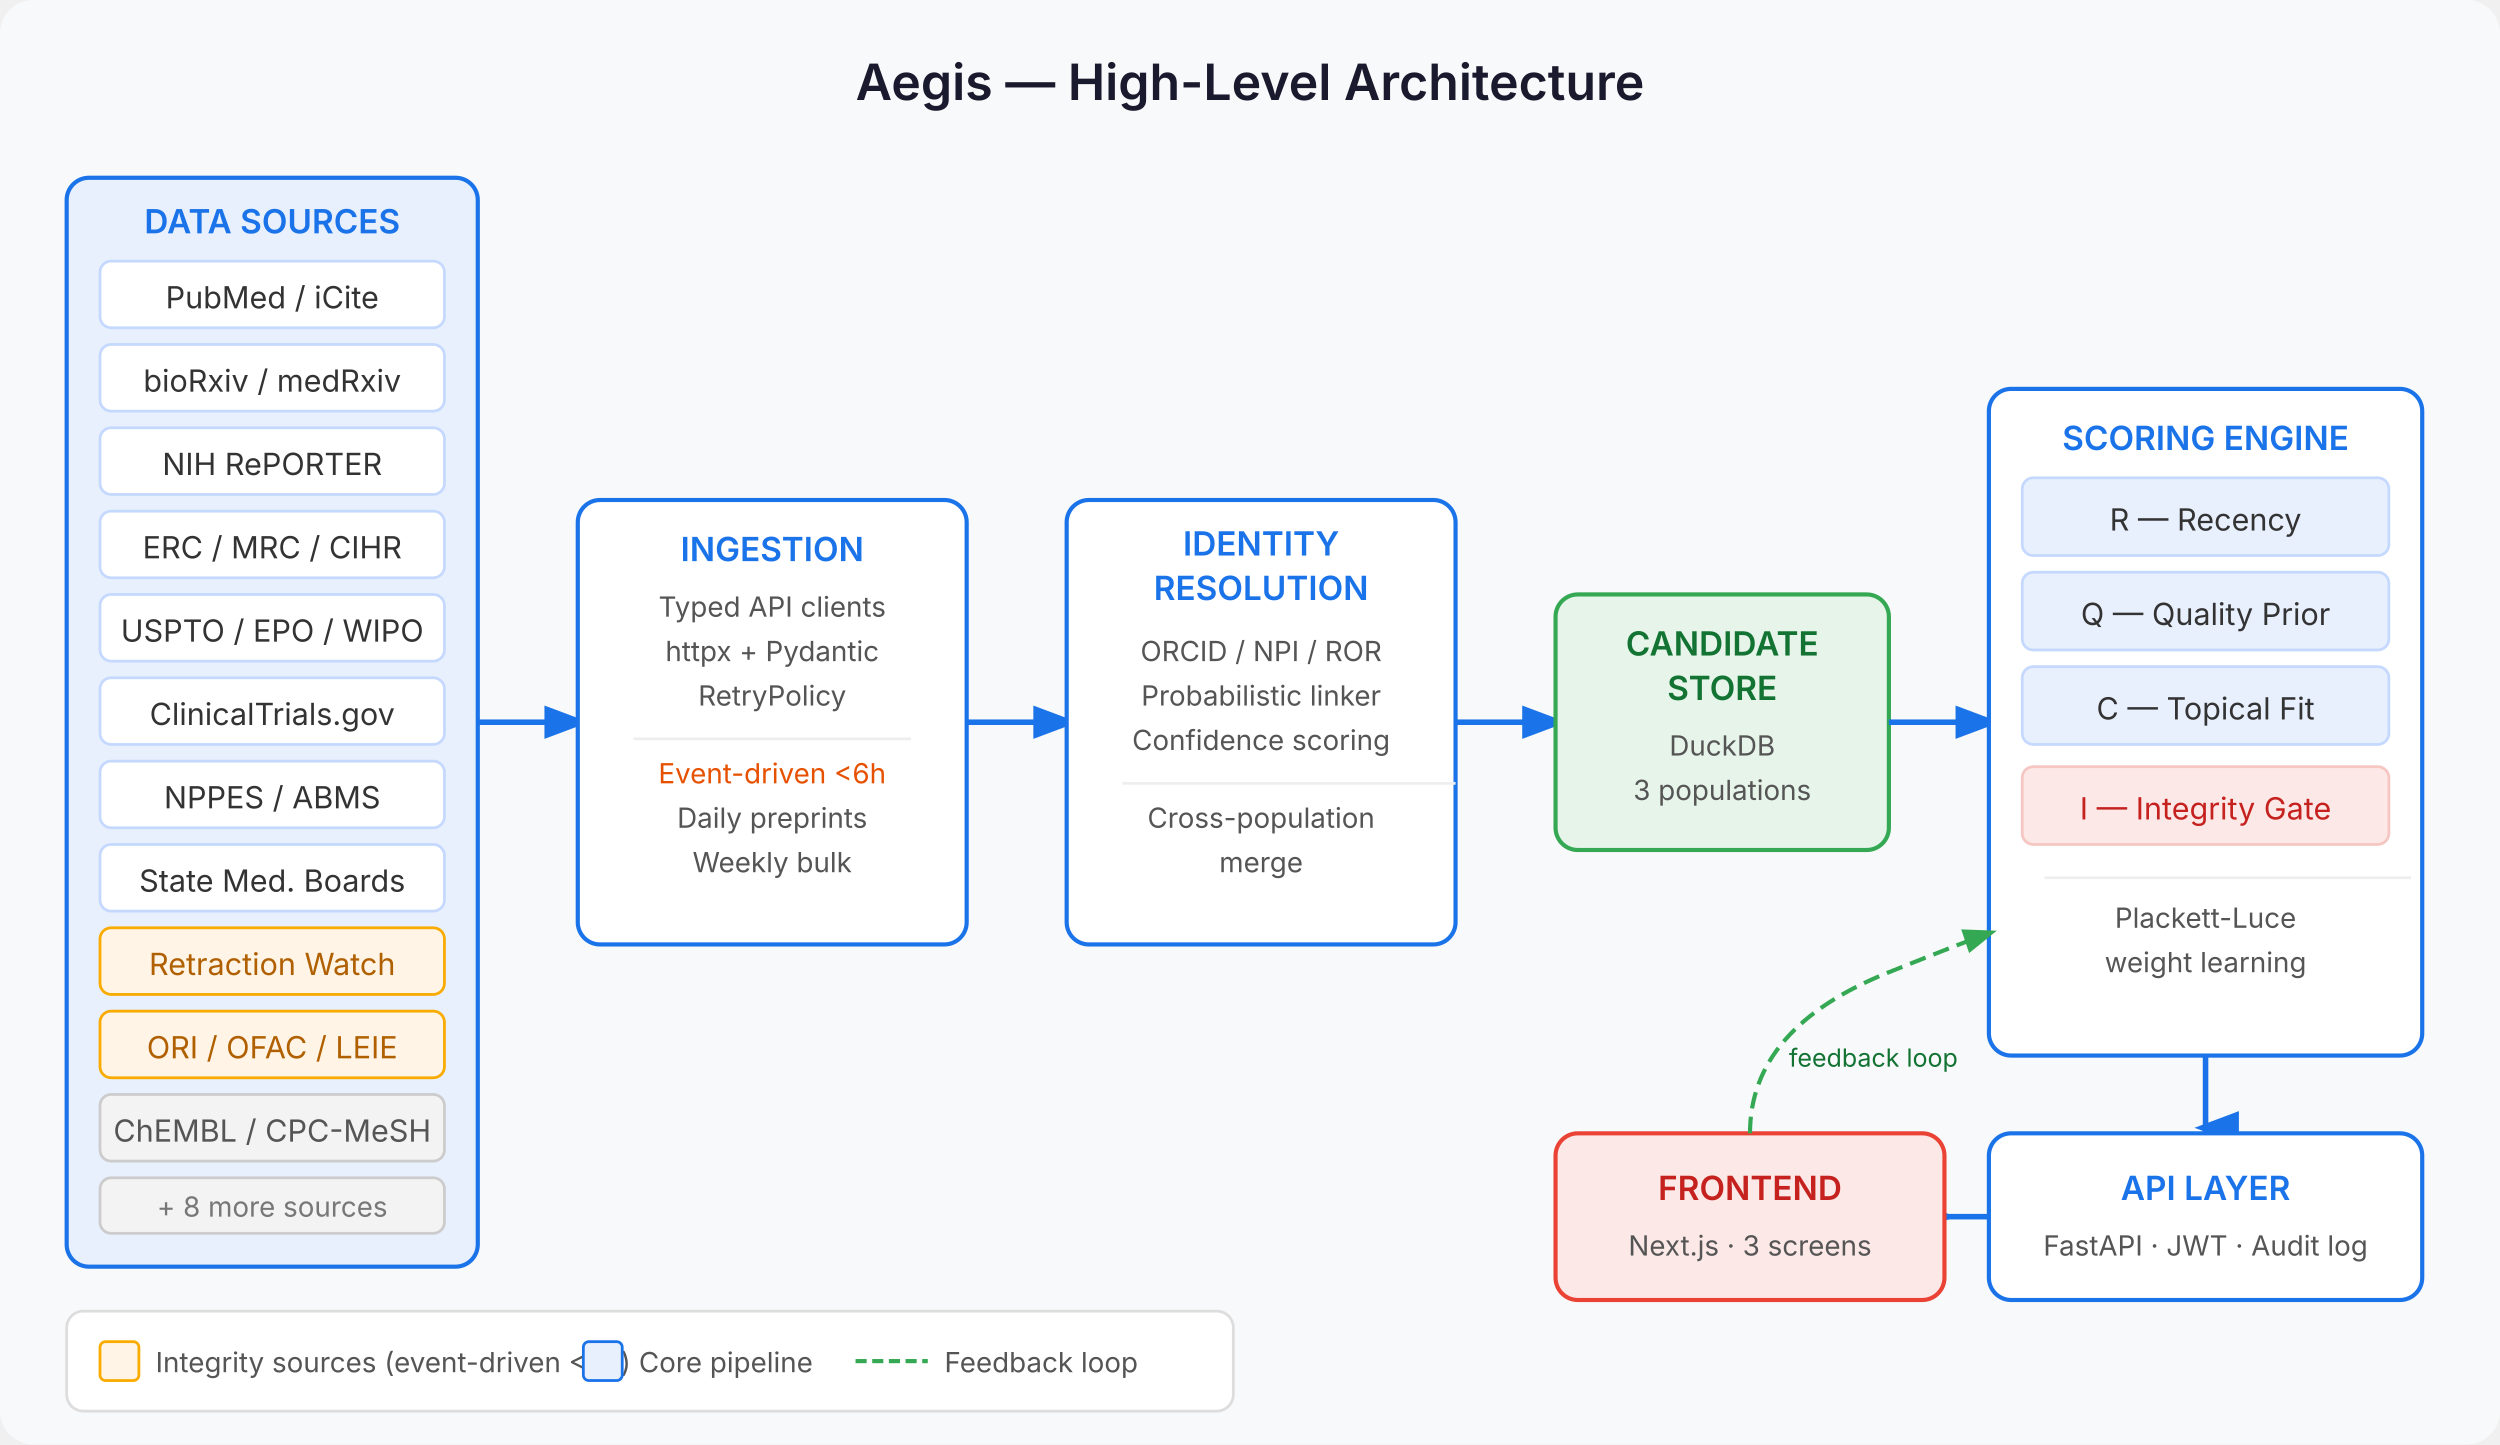
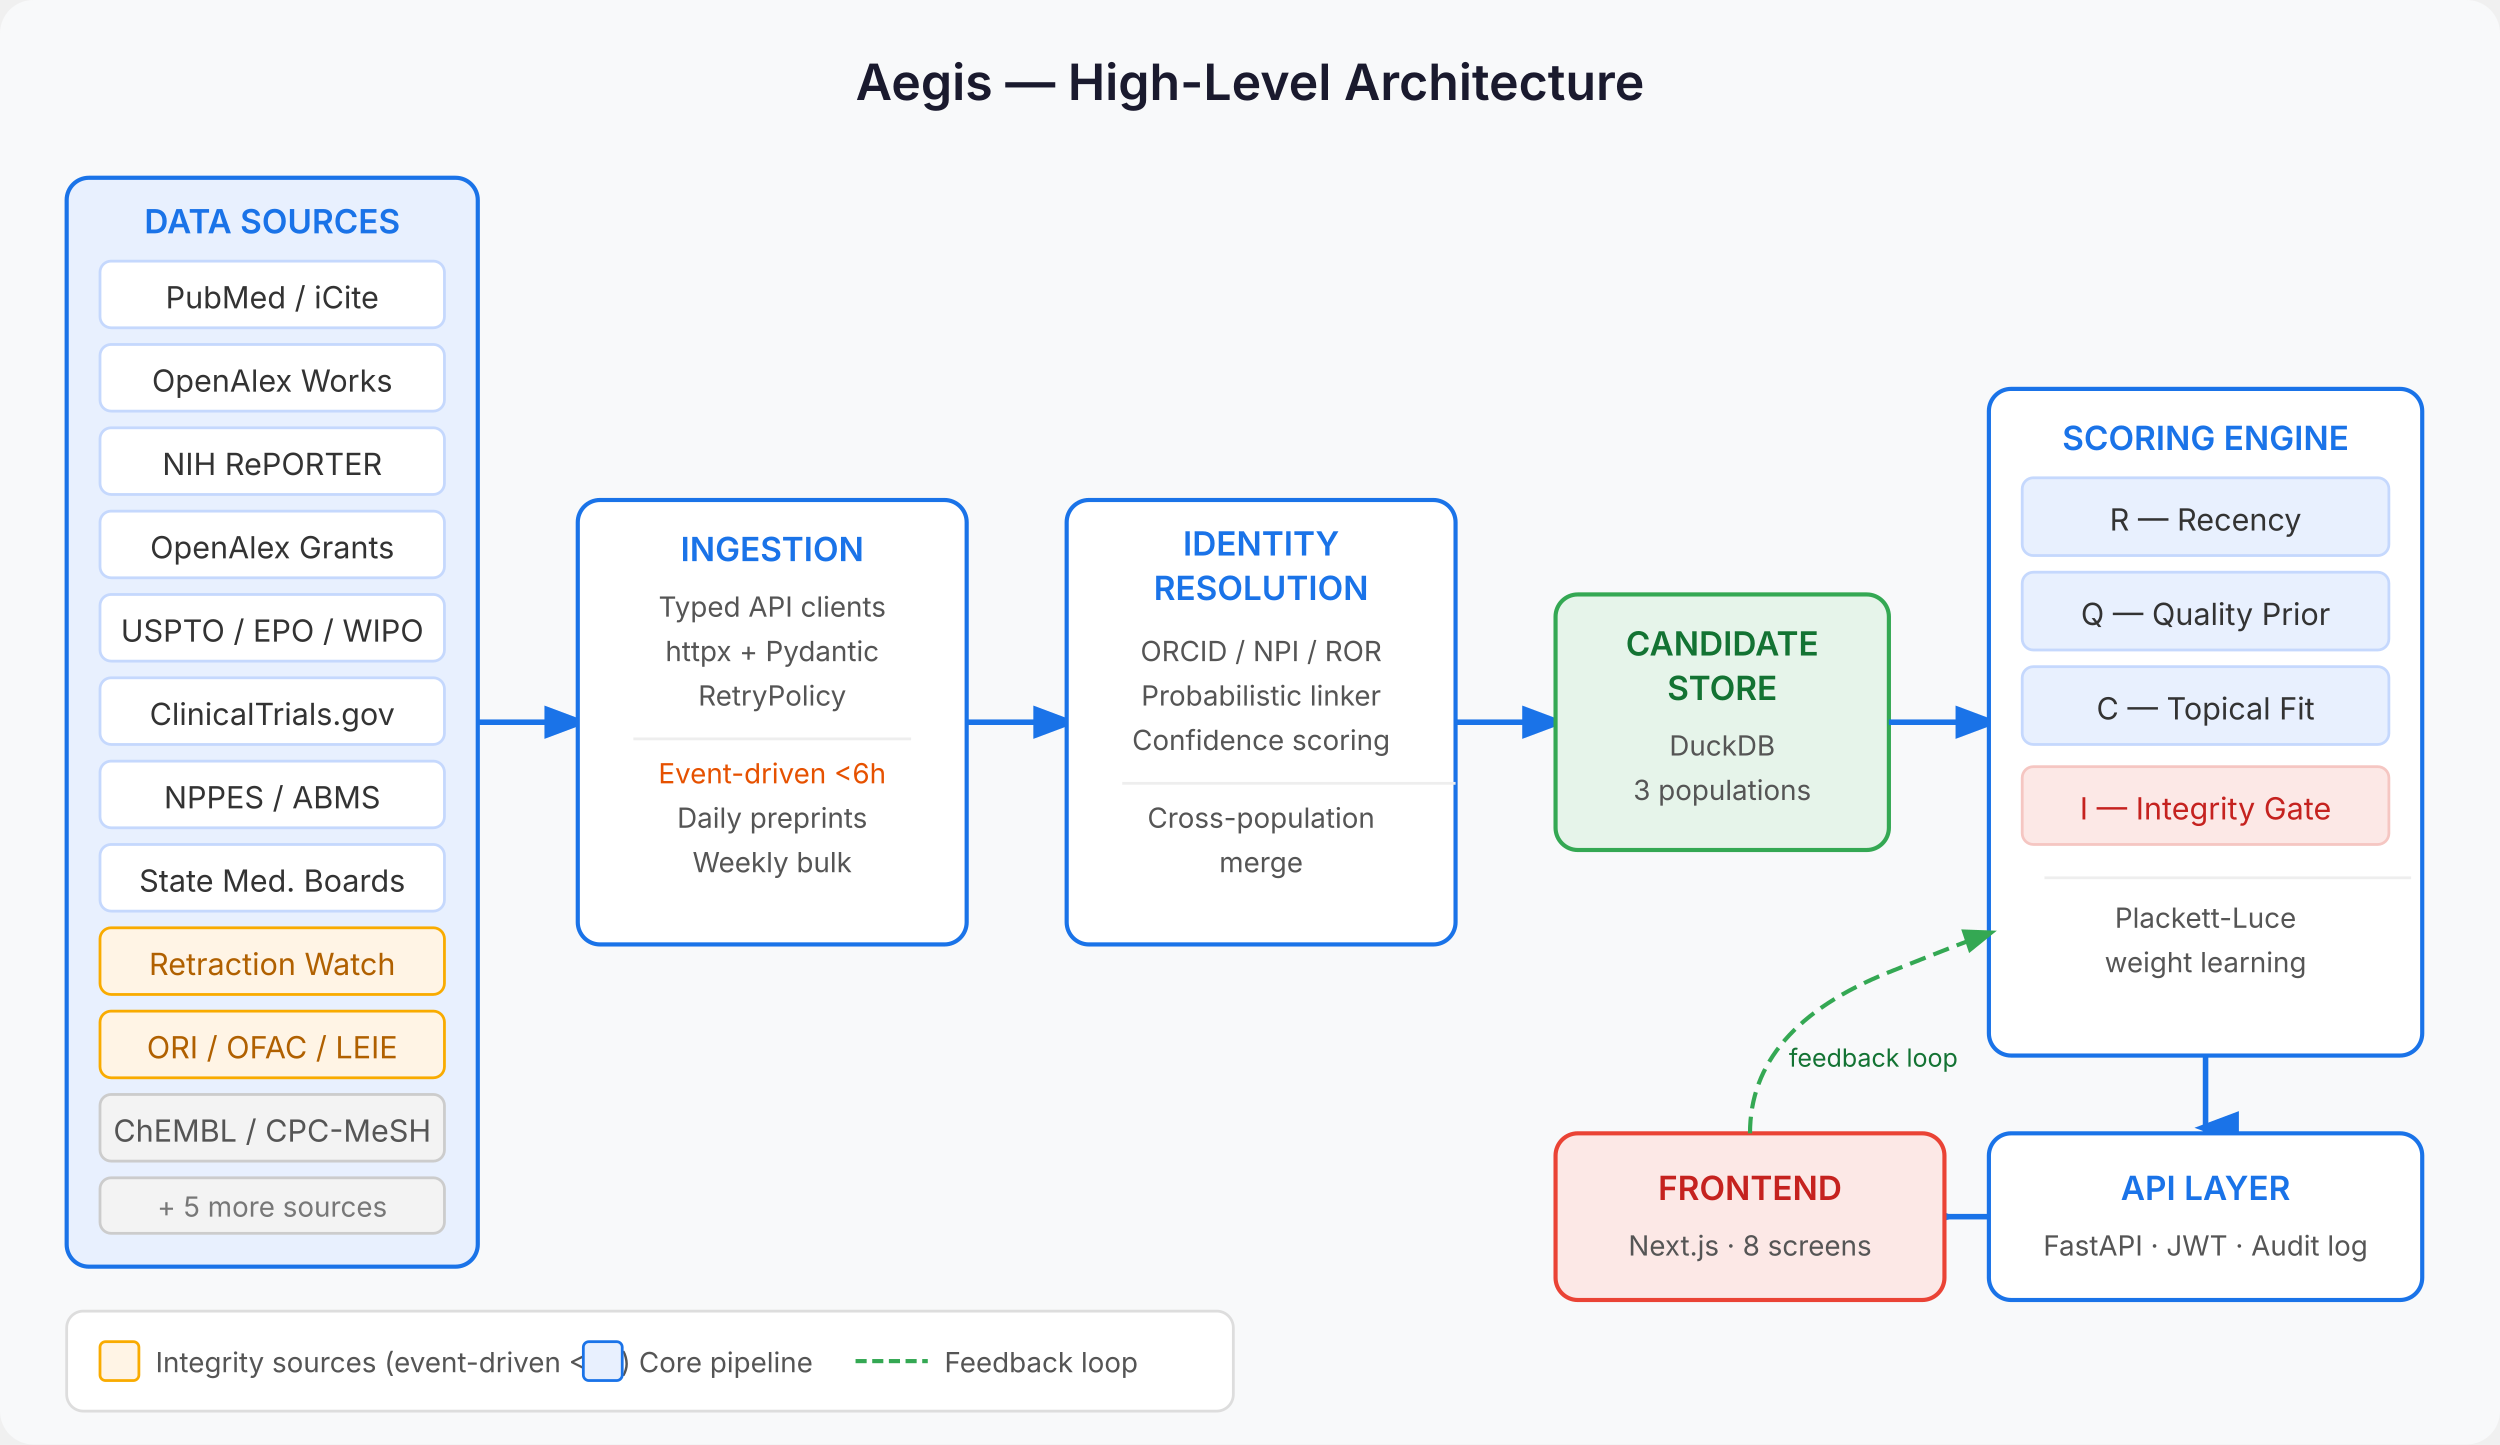
<svg xmlns="http://www.w3.org/2000/svg" width="900" height="520" viewBox="0 0 900 520" font-family="system-ui, -apple-system, sans-serif">
  <rect width="900" height="520" fill="#f8f9fa" rx="12" />
  <text x="450" y="36" text-anchor="middle" font-size="18" font-weight="600" fill="#1a1a2e">Aegis — High-Level Architecture</text>
  <defs>
    <marker id="arrow" markerWidth="8" markerHeight="8" refX="6" refY="3" orient="auto">
      <path d="M0,0 L0,6 L8,3 z" fill="#1a73e8" />
    </marker>
    <marker id="arrowL" markerWidth="8" markerHeight="8" refX="2" refY="3" orient="auto">
      <path d="M8,0 L8,6 L0,3 z" fill="#1a73e8" />
    </marker>
    <marker id="arrowG" markerWidth="8" markerHeight="8" refX="6" refY="3" orient="auto">
      <path d="M0,0 L0,6 L8,3 z" fill="#34a853" />
    </marker>
  </defs>
  <rect x="24" y="64" width="148" height="392" rx="8" fill="#e8f0fe" stroke="#1a73e8" stroke-width="1.5" />
  <text x="98" y="84" text-anchor="middle" font-size="12" font-weight="600" fill="#1a73e8">DATA SOURCES</text>
  <rect x="36" y="94" width="124" height="24" rx="4" fill="#fff" stroke="#c5d8fd" stroke-width="1" />
  <text x="98" y="111" text-anchor="middle" font-size="11" fill="#333">PubMed / iCite</text>
  <rect x="36" y="124" width="124" height="24" rx="4" fill="#fff" stroke="#c5d8fd" stroke-width="1" />
-   <text x="98" y="141" text-anchor="middle" font-size="11" fill="#333">bioRxiv / medRxiv</text>
+   <text x="98" y="141" text-anchor="middle" font-size="11" fill="#333">OpenAlex Works</text>
  <rect x="36" y="154" width="124" height="24" rx="4" fill="#fff" stroke="#c5d8fd" stroke-width="1" />
  <text x="98" y="171" text-anchor="middle" font-size="11" fill="#333">NIH RePORTER</text>
  <rect x="36" y="184" width="124" height="24" rx="4" fill="#fff" stroke="#c5d8fd" stroke-width="1" />
-   <text x="98" y="201" text-anchor="middle" font-size="11" fill="#333">ERC / MRC / CIHR</text>
+   <text x="98" y="201" text-anchor="middle" font-size="11" fill="#333">OpenAlex Grants</text>
  <rect x="36" y="214" width="124" height="24" rx="4" fill="#fff" stroke="#c5d8fd" stroke-width="1" />
  <text x="98" y="231" text-anchor="middle" font-size="11" fill="#333">USPTO / EPO / WIPO</text>
  <rect x="36" y="244" width="124" height="24" rx="4" fill="#fff" stroke="#c5d8fd" stroke-width="1" />
  <text x="98" y="261" text-anchor="middle" font-size="11" fill="#333">ClinicalTrials.gov</text>
  <rect x="36" y="274" width="124" height="24" rx="4" fill="#fff" stroke="#c5d8fd" stroke-width="1" />
  <text x="98" y="291" text-anchor="middle" font-size="11" fill="#333">NPPES / ABMS</text>
  <rect x="36" y="304" width="124" height="24" rx="4" fill="#fff" stroke="#c5d8fd" stroke-width="1" />
  <text x="98" y="321" text-anchor="middle" font-size="11" fill="#333">State Med. Boards</text>
  <rect x="36" y="334" width="124" height="24" rx="4" fill="#fff4e5" stroke="#f9ab00" stroke-width="1" />
  <text x="98" y="351" text-anchor="middle" font-size="11" fill="#b06000">Retraction Watch</text>
  <rect x="36" y="364" width="124" height="24" rx="4" fill="#fff4e5" stroke="#f9ab00" stroke-width="1" />
  <text x="98" y="381" text-anchor="middle" font-size="11" fill="#b06000">ORI / OFAC / LEIE</text>
  <rect x="36" y="394" width="124" height="24" rx="4" fill="#f3f3f3" stroke="#ccc" stroke-width="1" />
  <text x="98" y="411" text-anchor="middle" font-size="11" fill="#555">ChEMBL / CPC-MeSH</text>
  <rect x="36" y="424" width="124" height="20" rx="4" fill="#f3f3f3" stroke="#ccc" stroke-width="1" />
-   <text x="98" y="438" text-anchor="middle" font-size="10" fill="#777">+ 8 more sources</text>
+   <text x="98" y="438" text-anchor="middle" font-size="10" fill="#777">+ 5 more sources</text>
  <line x1="172" y1="260" x2="208" y2="260" stroke="#1a73e8" stroke-width="2" marker-end="url(#arrow)" />
  <rect x="208" y="180" width="140" height="160" rx="8" fill="#fff" stroke="#1a73e8" stroke-width="1.5" />
  <text x="278" y="202" text-anchor="middle" font-size="12" font-weight="600" fill="#1a73e8">INGESTION</text>
  <text x="278" y="222" text-anchor="middle" font-size="10" fill="#555">Typed API clients</text>
  <text x="278" y="238" text-anchor="middle" font-size="10" fill="#555">httpx + Pydantic</text>
  <text x="278" y="254" text-anchor="middle" font-size="10" fill="#555">RetryPolicy</text>
  <line x1="228" y1="266" x2="328" y2="266" stroke="#eee" stroke-width="1" />
  <text x="278" y="282" text-anchor="middle" font-size="10" fill="#e65100">Event-driven &lt;6h</text>
  <text x="278" y="298" text-anchor="middle" font-size="10" fill="#555">Daily preprints</text>
  <text x="278" y="314" text-anchor="middle" font-size="10" fill="#555">Weekly bulk</text>
  <line x1="348" y1="260" x2="384" y2="260" stroke="#1a73e8" stroke-width="2" marker-end="url(#arrow)" />
  <rect x="384" y="180" width="140" height="160" rx="8" fill="#fff" stroke="#1a73e8" stroke-width="1.5" />
  <text x="454" y="200" text-anchor="middle" font-size="12" font-weight="600" fill="#1a73e8">IDENTITY</text>
  <text x="454" y="216" text-anchor="middle" font-size="12" font-weight="600" fill="#1a73e8">RESOLUTION</text>
  <text x="454" y="238" text-anchor="middle" font-size="10" fill="#555">ORCID / NPI / ROR</text>
  <text x="454" y="254" text-anchor="middle" font-size="10" fill="#555">Probabilistic linker</text>
  <text x="454" y="270" text-anchor="middle" font-size="10" fill="#555">Confidence scoring</text>
  <line x1="404" y1="282" x2="524" y2="282" stroke="#eee" stroke-width="1" />
  <text x="454" y="298" text-anchor="middle" font-size="10" fill="#555">Cross-population</text>
  <text x="454" y="314" text-anchor="middle" font-size="10" fill="#555">merge</text>
  <line x1="524" y1="260" x2="560" y2="260" stroke="#1a73e8" stroke-width="2" marker-end="url(#arrow)" />
  <rect x="560" y="214" width="120" height="92" rx="8" fill="#e6f4ea" stroke="#34a853" stroke-width="1.5" />
  <text x="620" y="236" text-anchor="middle" font-size="12" font-weight="600" fill="#137333">CANDIDATE</text>
  <text x="620" y="252" text-anchor="middle" font-size="12" font-weight="600" fill="#137333">STORE</text>
  <text x="620" y="272" text-anchor="middle" font-size="10" fill="#555">DuckDB</text>
  <text x="620" y="288" text-anchor="middle" font-size="10" fill="#555">3 populations</text>
  <line x1="680" y1="260" x2="716" y2="260" stroke="#1a73e8" stroke-width="2" marker-end="url(#arrow)" />
  <rect x="716" y="140" width="156" height="240" rx="8" fill="#fff" stroke="#1a73e8" stroke-width="1.5" />
  <text x="794" y="162" text-anchor="middle" font-size="12" font-weight="600" fill="#1a73e8">SCORING ENGINE</text>
  <rect x="728" y="172" width="132" height="28" rx="4" fill="#e8f0fe" stroke="#c5d8fd" stroke-width="1" />
  <text x="794" y="191" text-anchor="middle" font-size="11" fill="#333">R — Recency</text>
  <rect x="728" y="206" width="132" height="28" rx="4" fill="#e8f0fe" stroke="#c5d8fd" stroke-width="1" />
  <text x="794" y="225" text-anchor="middle" font-size="11" fill="#333">Q — Quality Prior</text>
  <rect x="728" y="240" width="132" height="28" rx="4" fill="#e8f0fe" stroke="#c5d8fd" stroke-width="1" />
  <text x="794" y="259" text-anchor="middle" font-size="11" fill="#333">C — Topical Fit</text>
  <rect x="728" y="276" width="132" height="28" rx="4" fill="#fce8e6" stroke="#f5c6c2" stroke-width="1" />
  <text x="794" y="295" text-anchor="middle" font-size="11" fill="#c5221f">I — Integrity Gate</text>
  <line x1="736" y1="316" x2="868" y2="316" stroke="#eee" stroke-width="1" />
  <text x="794" y="334" text-anchor="middle" font-size="10" fill="#555">Plackett-Luce</text>
  <text x="794" y="350" text-anchor="middle" font-size="10" fill="#555">weight learning</text>
  <line x1="794" y1="380" x2="794" y2="408" stroke="#1a73e8" stroke-width="2" marker-end="url(#arrowDown)" />
  <rect x="716" y="408" width="156" height="60" rx="8" fill="#fff" stroke="#1a73e8" stroke-width="1.5" />
  <text x="794" y="432" text-anchor="middle" font-size="12" font-weight="600" fill="#1a73e8">API LAYER</text>
  <text x="794" y="452" text-anchor="middle" font-size="10" fill="#555">FastAPI · JWT · Audit log</text>
  <line x1="716" y1="438" x2="700" y2="438" stroke="#1a73e8" stroke-width="2" marker-end="url(#arrowL)" />
  <rect x="560" y="408" width="140" height="60" rx="8" fill="#fce8e6" stroke="#ea4335" stroke-width="1.5" />
  <text x="630" y="432" text-anchor="middle" font-size="12" font-weight="600" fill="#c5221f">FRONTEND</text>
-   <text x="630" y="452" text-anchor="middle" font-size="10" fill="#555">Next.js · 3 screens</text>
+   <text x="630" y="452" text-anchor="middle" font-size="10" fill="#555">Next.js · 8 screens</text>
  <path d="M 630 408 Q 630 370 680 350 Q 710 338 716 336" fill="none" stroke="#34a853" stroke-width="1.5" stroke-dasharray="6 3" marker-end="url(#arrowG)" />
  <text x="644" y="384" font-size="9" fill="#137333">feedback loop</text>
  <rect x="24" y="472" width="420" height="36" rx="6" fill="#fff" stroke="#ddd" stroke-width="1" />
  <rect x="36" y="483" width="14" height="14" rx="2" fill="#fff4e5" stroke="#f9ab00" stroke-width="1" />
  <text x="56" y="494" font-size="10" fill="#555">Integrity sources (event-driven &lt;6h)</text>
  <rect x="210" y="483" width="14" height="14" rx="2" fill="#e8f0fe" stroke="#1a73e8" stroke-width="1" />
  <text x="230" y="494" font-size="10" fill="#555">Core pipeline</text>
  <line x1="308" y1="490" x2="334" y2="490" stroke="#34a853" stroke-width="1.5" stroke-dasharray="4 2" />
  <text x="340" y="494" font-size="10" fill="#555">Feedback loop</text>
  <defs>
    <marker id="arrowDown" markerWidth="8" markerHeight="8" refX="4" refY="6" orient="auto">
      <path d="M0,0 L6,0 L3,8 z" fill="#1a73e8" />
    </marker>
  </defs>
</svg>
